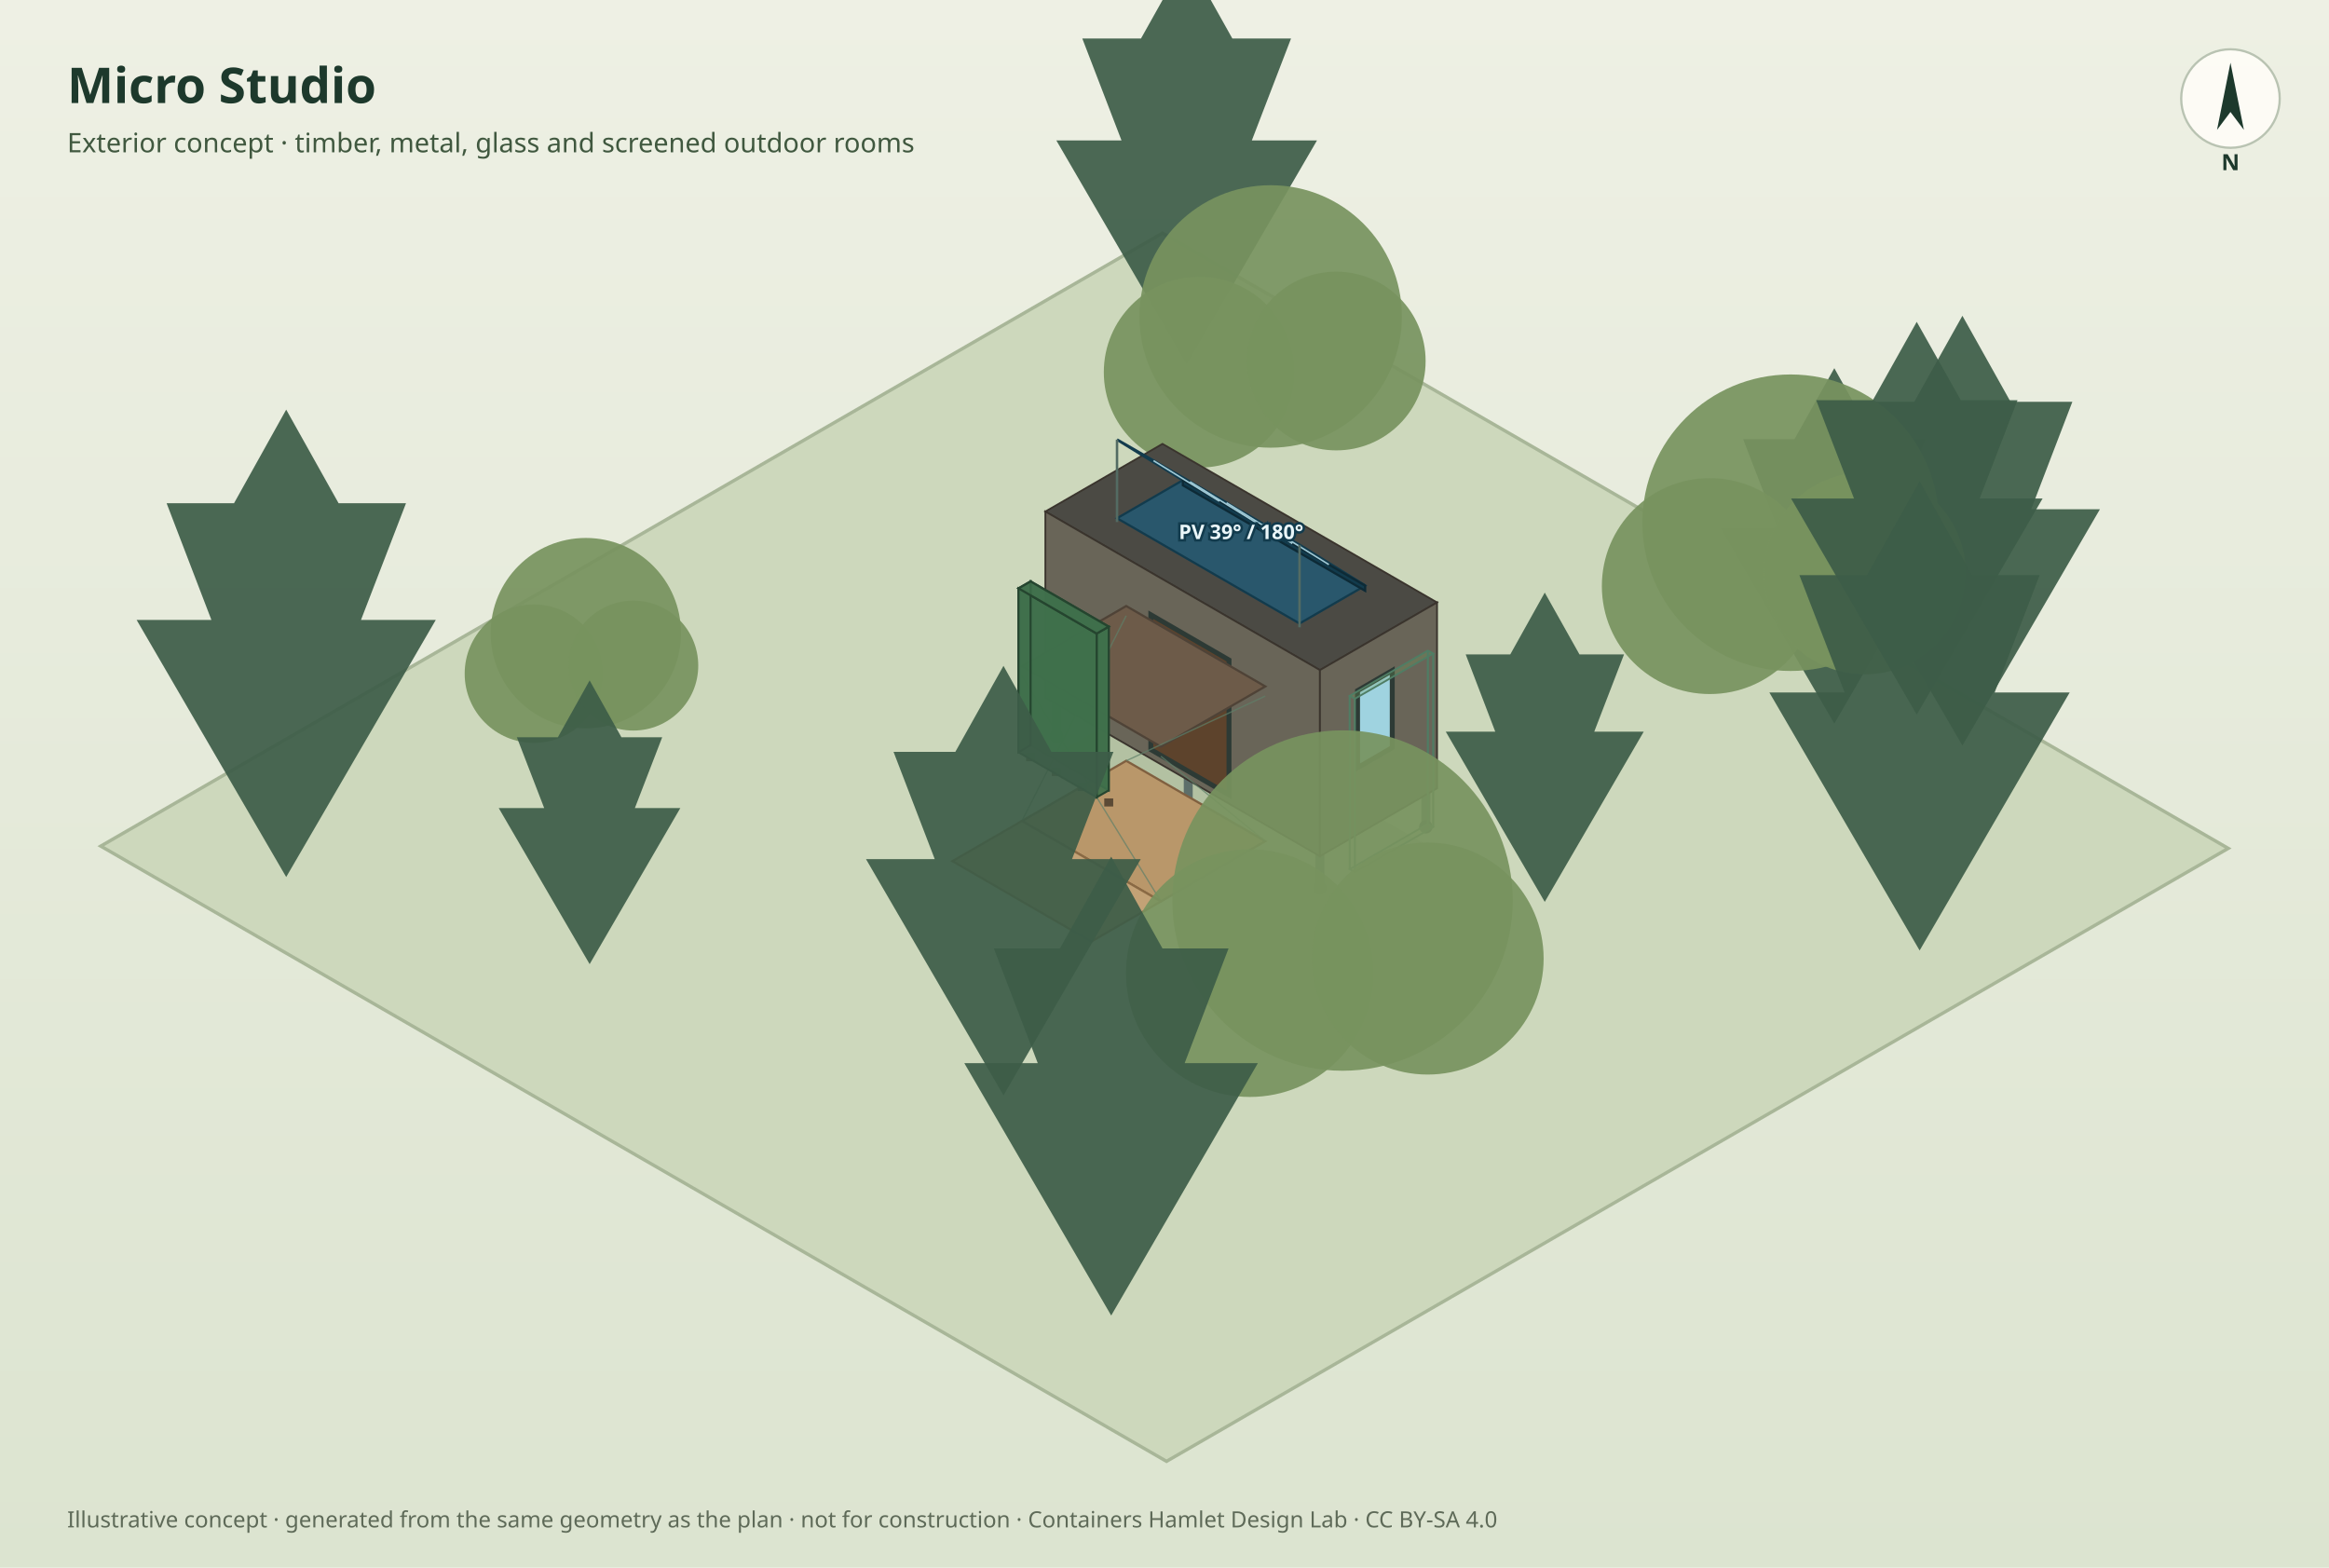
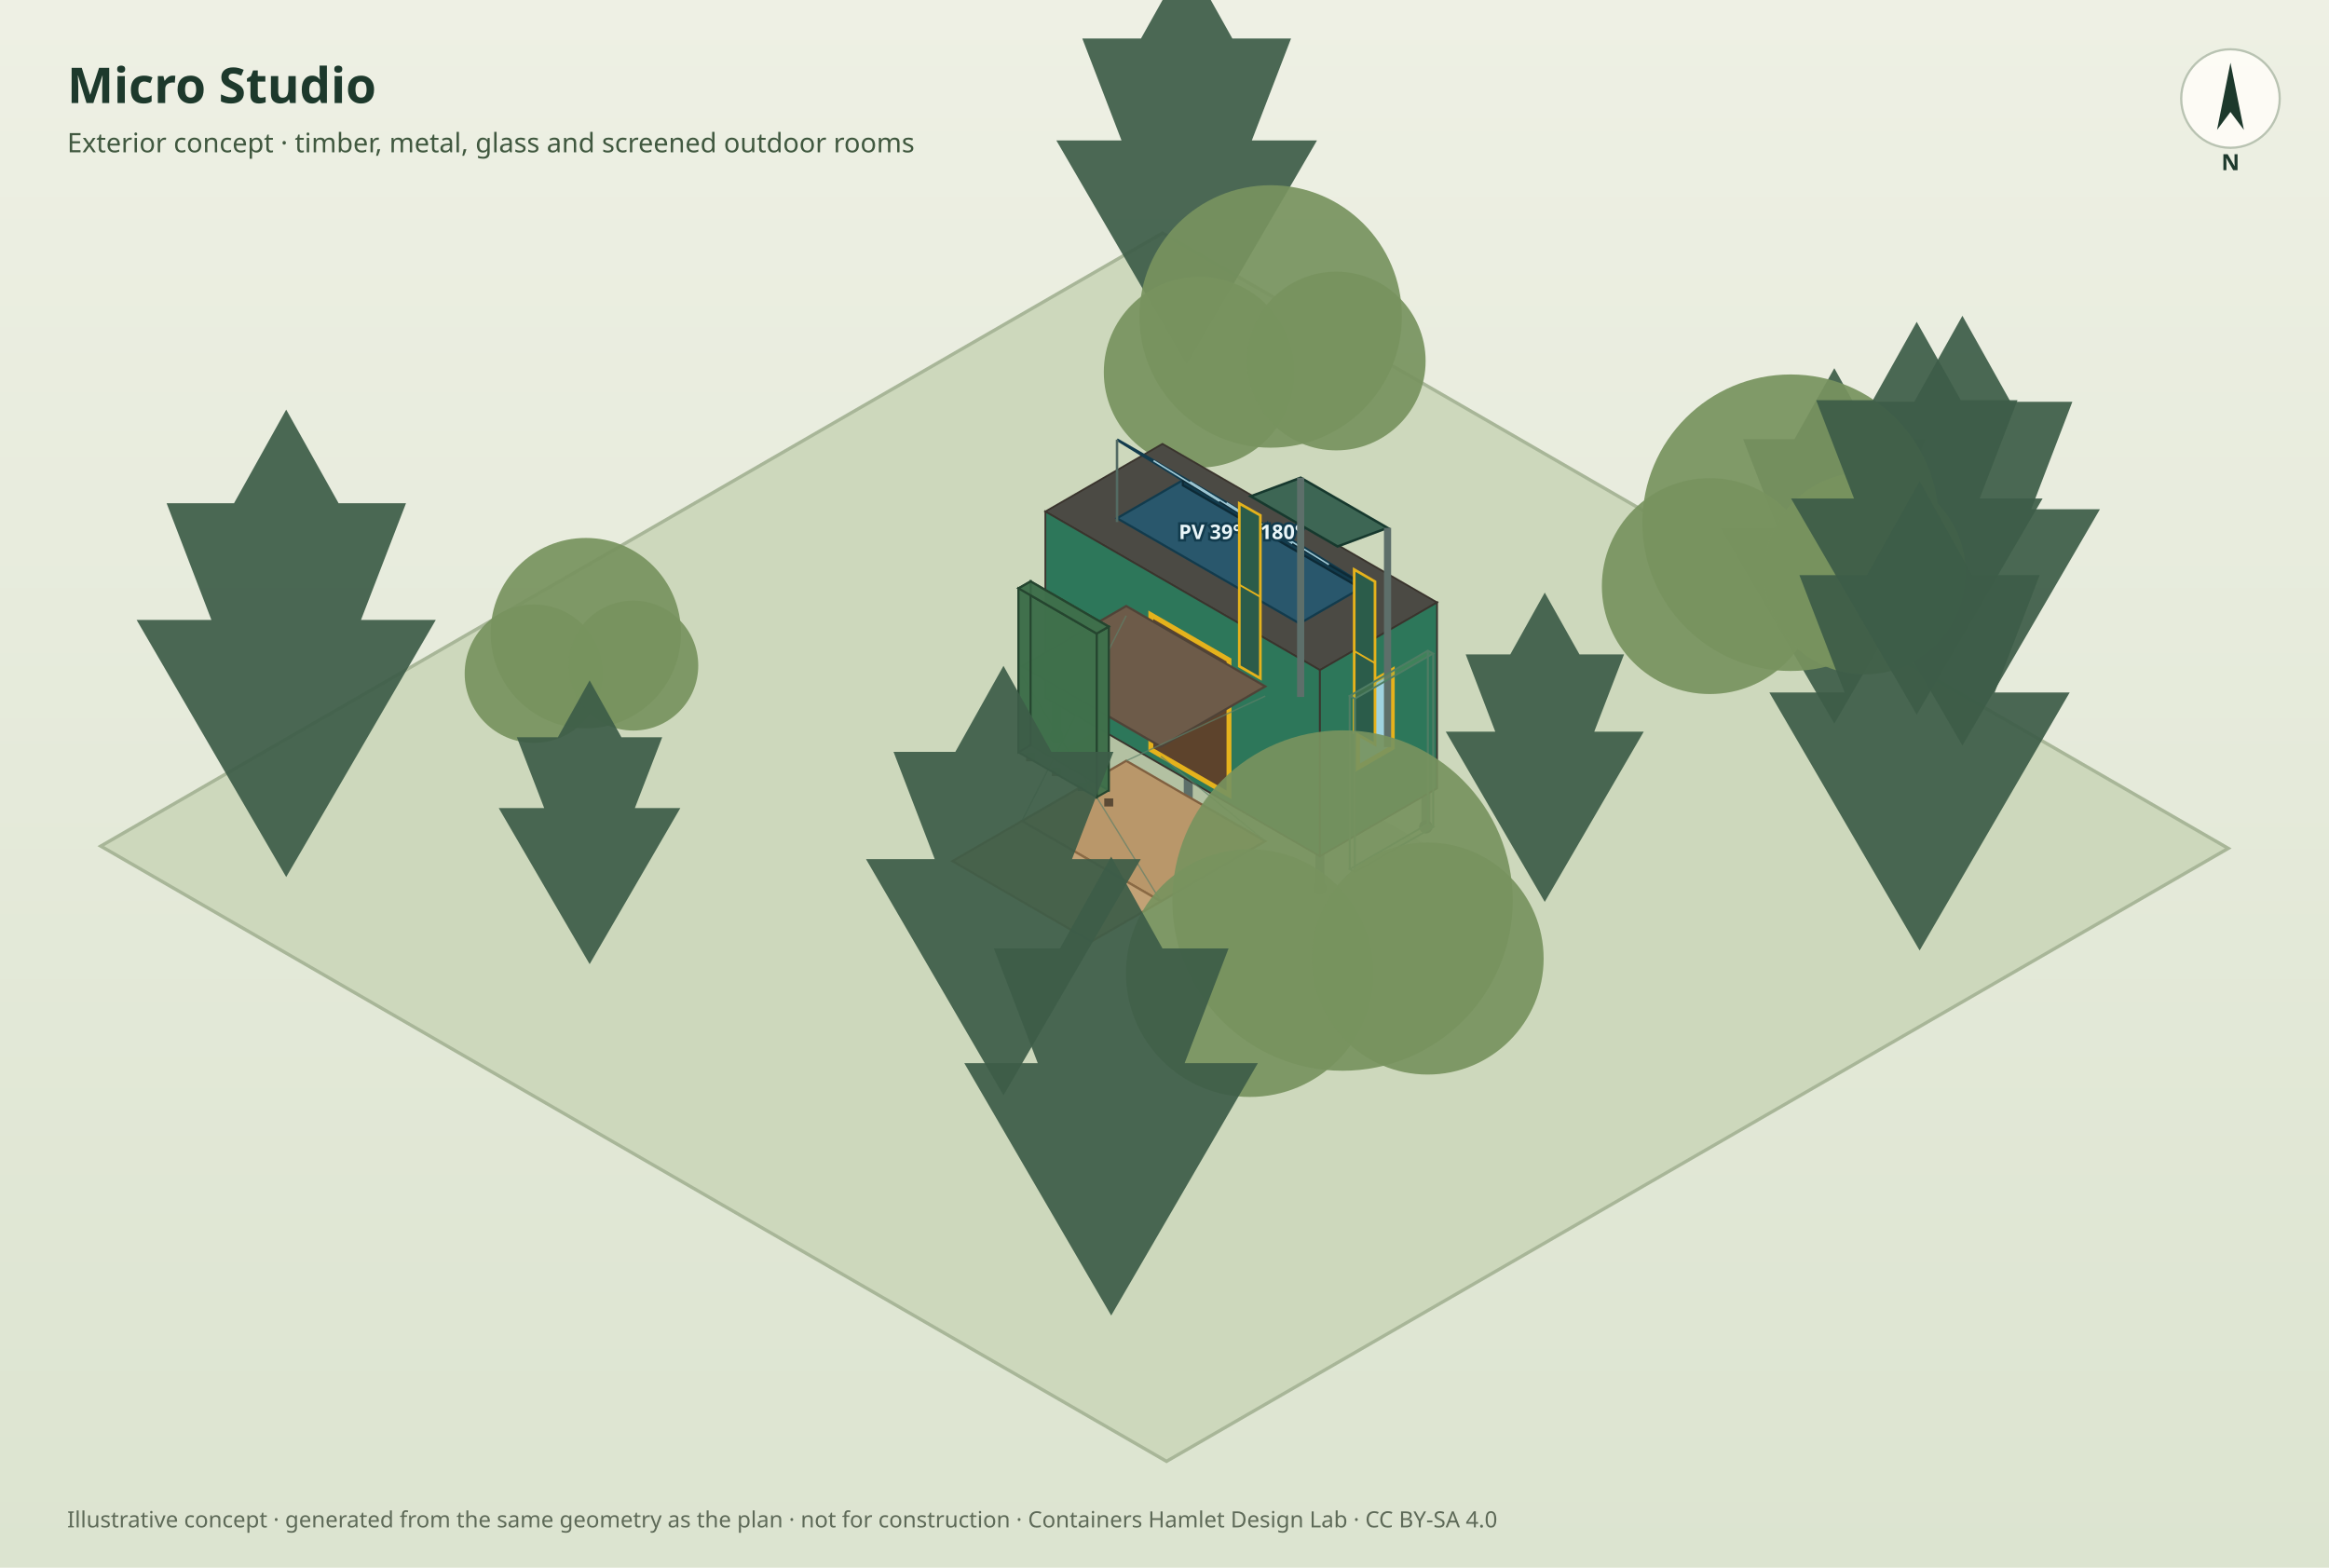
<svg xmlns="http://www.w3.org/2000/svg" viewBox="0 0 1040 700" role="img" aria-labelledby="concept-micro-studio-exterior-t concept-micro-studio-exterior-d">
  <defs>
    <linearGradient id="concept-micro-studio-exterior-sky" x1="0" y1="0" x2="0" y2="1">
      <stop offset="0" stop-color="#eef0e4" />
      <stop offset="1" stop-color="#dce4d0" />
    </linearGradient>
  </defs>
  <rect width="1040" height="700" fill="url(#concept-micro-studio-exterior-sky)" />
  <path d="M519.1 104.1L995 378.8L520.9 652.5L45 377.8Z" fill="#cdd8bc" stroke="#a8b698" stroke-width="1.5" />
  <g fill="#3d5d48" fill-opacity="0.92">
    <path d="M529.9 162.7L588.1 62.7L559 62.7L576.5 17.2L550.3 17.2L529.9 -19.2L509.5 17.2L483.3 17.2L500.8 62.7L471.7 62.7Z" />
  </g>
  <g fill="#78935f" fill-opacity="0.92">
    <circle cx="567.4" cy="141.3" r="58.6" />
    <circle cx="535.5" cy="166.2" r="42.6" />
    <circle cx="596.7" cy="161.2" r="39.9" />
  </g>
  <g fill="#3d5d48" fill-opacity="0.92">
    <path d="M876.3 332.9L937.7 227.4L907 227.4L925.4 179.4L897.8 179.4L876.3 141L854.8 179.4L827.2 179.4L845.6 227.4L814.9 227.4Z" />
  </g>
  <g fill="#3d5d48" fill-opacity="0.92">
    <path d="M819.1 323.1L869.8 235.8L844.4 235.8L859.7 196.1L836.8 196.1L819.1 164.4L801.3 196.1L778.4 196.1L793.7 235.8L768.3 235.8Z" />
  </g>
  <g fill="#78935f" fill-opacity="0.92">
    <circle cx="261.6" cy="282.7" r="42.5" />
    <circle cx="238.4" cy="300.8" r="30.9" />
    <circle cx="282.8" cy="297.2" r="29" />
  </g>
  <g fill="#78935f" fill-opacity="0.92">
    <circle cx="799.6" cy="233.4" r="66.2" />
    <circle cx="763.5" cy="261.7" r="48.2" />
    <circle cx="832.7" cy="256" r="45.1" />
  </g>
  <g fill="#3d5d48" fill-opacity="0.92">
    <path d="M855.9 319.1L912.1 222.6L884 222.6L900.9 178.7L875.6 178.7L855.9 143.7L836.3 178.7L811 178.7L827.9 222.6L799.8 222.6Z" />
  </g>
  <path d="M519.1 309.2 636.7 377.1 589.4 404.4 471.8 336.5Z" fill="#9eae8d" fill-opacity="0.55" />
  <line x1="519.1" y1="301.4" x2="519.1" y2="284.2" stroke="#5d6f6a" stroke-width="4" />
  <circle cx="519.1" cy="301.4" r="3" fill="#455955" />
  <line x1="636.7" y1="369.2" x2="636.7" y2="352" stroke="#5d6f6a" stroke-width="4" />
  <circle cx="636.7" cy="369.2" r="3" fill="#455955" />
  <line x1="589.4" y1="396.5" x2="589.4" y2="379.3" stroke="#5d6f6a" stroke-width="4" />
  <circle cx="589.4" cy="396.5" r="3" fill="#455955" />
  <line x1="471.8" y1="328.7" x2="471.8" y2="311.5" stroke="#5d6f6a" stroke-width="4" />
  <circle cx="471.8" cy="328.7" r="3" fill="#455955" />
  <line x1="577.9" y1="335.3" x2="577.9" y2="318.1" stroke="#5d6f6a" stroke-width="4" />
  <circle cx="577.9" cy="335.3" r="3" fill="#455955" />
  <line x1="530.6" y1="362.6" x2="530.6" y2="345.4" stroke="#5d6f6a" stroke-width="4" />
  <circle cx="530.6" cy="362.6" r="3" fill="#455955" />
  <path d="M519.1 198.2 641.7 269 589.4 299.2 466.8 228.4Z" fill="#4b4a44" stroke="#3a342d" stroke-width="0.8" />
-   <path d="M466.8 311.5 589.4 382.3 589.4 299.2 466.8 228.4Z" fill="#696558" stroke="#3a342d" stroke-width="0.8" />
-   <path d="M641.7 352 589.4 382.3 589.4 299.2 641.7 269Z" fill="#696558" stroke="#3a342d" stroke-width="0.8" />
-   <path d="M513.9 334.7 548.8 354.9 548.8 294.7 513.9 274.5Z" fill="#5d432c" stroke="#2d3a35" stroke-width="2.2" />
-   <path d="M621.7 333.8 606.2 342.8 606.2 308.4 621.7 299.4Z" fill="#9fd3e0" stroke="#2d3a35" stroke-width="2.2" />
+   <path d="M466.8 311.5 589.4 382.3 589.4 299.2 466.8 228.4Z" fill="#2d775a" stroke="#3a342d" stroke-width="0.8" />
+   <path d="M641.7 352 589.4 382.3 589.4 299.2 641.7 269Z" fill="#2d775a" stroke="#3a342d" stroke-width="0.8" />
+   <path d="M513.9 334.7 548.8 354.9 548.8 294.7 513.9 274.5Z" fill="#5d432c" stroke="#e5b21c" stroke-width="2.2" />
+   <path d="M621.7 333.8 606.2 342.8 606.2 308.4 621.7 299.4Z" fill="#9fd3e0" stroke="#e5b21c" stroke-width="2.2" />
  <path d="M609.6 261.5 528.2 214.4 498.8 231.4 580.3 278.4Z" fill="#245a73" fill-opacity="0.85" stroke="#123b4d" stroke-width="1" />
  <path d="M609.6 261.5 528.2 214.4 498.8 196.3 580.3 243.3Z" fill="#2f6d88" fill-opacity="0.9" stroke="#123b4d" stroke-width="1.2" />
  <path d="M609.6 261.5 528.2 214.4 528.2 216.7 609.6 263.8Z" fill="#123b4d" stroke="#0d2a36" stroke-width="1" />
  <line x1="593.4" y1="252.1" x2="564" y2="233.9" stroke="#9fc9d6" stroke-width="0.7" />
  <line x1="577.1" y1="242.7" x2="547.7" y2="224.5" stroke="#9fc9d6" stroke-width="0.7" />
  <line x1="560.8" y1="233.3" x2="531.4" y2="215.1" stroke="#9fc9d6" stroke-width="0.7" />
  <line x1="544.5" y1="223.8" x2="515.1" y2="205.7" stroke="#9fc9d6" stroke-width="0.7" />
  <line x1="498.8" y1="233.1" x2="498.8" y2="196.3" stroke="#536b63" stroke-width="1.1" />
  <line x1="580.3" y1="280.1" x2="580.3" y2="243.3" stroke="#536b63" stroke-width="1.1" />
  <text x="554.2" y="240.7" text-anchor="middle" font-family="system-ui, sans-serif" font-size="9" font-weight="800" fill="#eaf6f9" stroke="#123b4d" stroke-width="2.2" paint-order="stroke">PV 39° / 180°</text>
+   <path d="M558.5 221.6 597.3 244 619.6 235.7 580.8 213.3Z" fill="#3d6654" stroke="#17392e" stroke-width="1.1" />
+   <line x1="580.8" y1="311.2" x2="580.8" y2="213.3" stroke="#5d6f6a" stroke-width="3.2" />
+   <line x1="619.6" y1="333.6" x2="619.6" y2="235.7" stroke="#5d6f6a" stroke-width="3.2" />
+   <path d="M553.4 297.5 562.8 302.9 562.8 230.1 553.4 224.8Z" fill="#2b5c4a" stroke="#e5b21c" stroke-width="1.2" />
+   <line x1="553.4" y1="261.1" x2="562.8" y2="266.5" stroke="#e5b21c" stroke-width="0.8" />
+   <path d="M604.7 327.1 614 332.4 614 259.7 604.7 254.3Z" fill="#2b5c4a" stroke="#e5b21c" stroke-width="1.2" />
+   <line x1="604.7" y1="290.7" x2="614" y2="296.1" stroke="#e5b21c" stroke-width="0.8" />
  <path d="M502.9 339.7 565 375.6 518.4 402.5 456.3 366.6Z" fill="#b9976a" stroke="#806040" stroke-width="1" />
  <path d="M502.9 270.6 565 306.5 518.4 333.4 456.3 297.5Z" fill="#6d5b49" stroke="#4f4337" stroke-width="1" />
  <path d="M502.9 339.7L565 310.8" stroke="#5e8069" stroke-width="0.6" stroke-opacity="0.7" />
  <path d="M565 375.6L518.4 337.7" stroke="#5e8069" stroke-width="0.6" stroke-opacity="0.7" />
  <path d="M518.4 402.5L456.3 301.8" stroke="#5e8069" stroke-width="0.6" stroke-opacity="0.7" />
  <path d="M456.3 366.6L502.9 274.9" stroke="#5e8069" stroke-width="0.6" stroke-opacity="0.7" />
  <path d="M637.6 367.9 640 369.3 605 389.4 602.7 388.1Z" fill="#9ab886" fill-opacity="0.3" stroke="#4f7d64" stroke-width="0.8" />
  <path d="M637.6 290.5 640 291.8 605 312 602.7 310.7Z" fill="#6f9d5b" fill-opacity="0.28" stroke="#4f7d64" stroke-width="0.8" />
  <path d="M637.6 367.9L637.6 290.5" stroke="#4f7d64" stroke-width="0.9" />
  <path d="M640 369.3L640 291.8" stroke="#4f7d64" stroke-width="0.9" />
  <path d="M605 389.4L605 312" stroke="#4f7d64" stroke-width="0.9" />
  <path d="M602.7 388.1L602.7 310.7" stroke="#4f7d64" stroke-width="0.9" />
  <path d="M456.3 366.6 518.4 402.5 487.3 420.4 425.3 384.5Z" fill="#c3a276" stroke="#8a6a44" stroke-width="1" />
  <line x1="460.2" y1="339.9" x2="460.2" y2="336.3" stroke="#5b4a35" stroke-width="4" />
  <line x1="471.7" y1="346.5" x2="471.7" y2="343" stroke="#5b4a35" stroke-width="4" />
  <line x1="483.2" y1="353.2" x2="483.2" y2="349.6" stroke="#5b4a35" stroke-width="4" />
  <line x1="495.1" y1="360.1" x2="495.1" y2="356.5" stroke="#5b4a35" stroke-width="4" />
  <path d="M460.2 332.7 495.1 352.9 495.1 279.8 460.2 259.6Z" fill="#3f704b" fill-opacity="0.92" stroke="#25452f" stroke-width="0.9" />
  <path d="M495.1 352.9 489.7 356 489.7 282.9 495.1 279.8Z" fill="#3f704b" fill-opacity="0.92" stroke="#25452f" stroke-width="0.9" />
  <path d="M489.7 356 454.8 335.9 454.8 262.7 489.7 282.9Z" fill="#3f704b" fill-opacity="0.92" stroke="#25452f" stroke-width="0.9" />
  <path d="M454.8 335.9 460.2 332.7 460.2 259.6 454.8 262.7Z" fill="#3f704b" fill-opacity="0.92" stroke="#25452f" stroke-width="0.9" />
  <path d="M460.2 259.6 495.1 279.8 489.7 282.9 454.8 262.7Z" fill="#3f704b" fill-opacity="0.8" stroke="#25452f" stroke-width="1" />
  <g fill="#3d5d48" fill-opacity="0.92">
    <path d="M127.8 391.6L194.6 276.8L161.2 276.8L181.3 224.7L151.2 224.7L127.8 182.9L104.5 224.7L74.4 224.7L94.4 276.8L61 276.8Z" />
  </g>
  <g fill="#3d5d48" fill-opacity="0.92">
    <path d="M857.2 424.4L924.2 309.2L890.7 309.2L910.8 256.8L880.6 256.8L857.2 214.9L833.7 256.8L803.5 256.8L823.7 309.2L790.1 309.2Z" />
  </g>
  <g fill="#78935f" fill-opacity="0.92">
    <circle cx="599.5" cy="402.1" r="76" />
    <circle cx="558.1" cy="434.5" r="55.3" />
    <circle cx="637.5" cy="428" r="51.8" />
  </g>
  <g fill="#3d5d48" fill-opacity="0.92">
    <path d="M448.1 489.1L509.4 383.6L478.7 383.6L497.2 335.7L469.5 335.7L448.1 297.3L426.6 335.7L399 335.7L417.4 383.6L386.7 383.6Z" />
  </g>
  <g fill="#3d5d48" fill-opacity="0.92">
    <path d="M496.2 587.4L561.7 474.7L529 474.7L548.6 423.5L519.1 423.5L496.2 382.5L473.3 423.5L443.8 423.5L463.4 474.7L430.6 474.7Z" />
  </g>
  <g fill="#3d5d48" fill-opacity="0.92">
    <path d="M263.3 430.5L303.8 360.8L283.5 360.8L295.7 329.2L277.5 329.2L263.3 303.8L249.1 329.2L230.8 329.2L243 360.8L222.7 360.8Z" />
  </g>
  <g fill="#3d5d48" fill-opacity="0.92">
    <path d="M689.8 402.7L734 326.7L711.9 326.7L725.2 292.2L705.3 292.2L689.8 264.6L674.4 292.2L654.5 292.2L667.7 326.7L645.6 326.7Z" />
  </g>
  <text x="30" y="46" font-family="system-ui, sans-serif" font-size="22" font-weight="800" fill="#1d392c">Micro Studio</text>
  <text x="30" y="68" font-family="system-ui, sans-serif" font-size="12" fill="#40583f">Exterior concept · timber, metal, glass and screened outdoor rooms</text>
  <g aria-hidden="true">
    <circle cx="996" cy="44" r="22" fill="#fffdf7" fill-opacity="0.9" stroke="#b9c3b2" />
    <path d="M996 28l6 30l-6 -8l-6 8z" fill="#1d392c" />
    <text x="996" y="76" text-anchor="middle" font-size="10" font-weight="700" font-family="system-ui, sans-serif" fill="#1d392c">N</text>
  </g>
  <text x="30" y="682" font-family="system-ui, sans-serif" font-size="10" fill="#5e6a58">Illustrative concept · generated from the same geometry as the plan · not for construction · Containers Hamlet Design Lab · CC BY-SA 4.0</text>
</svg>
